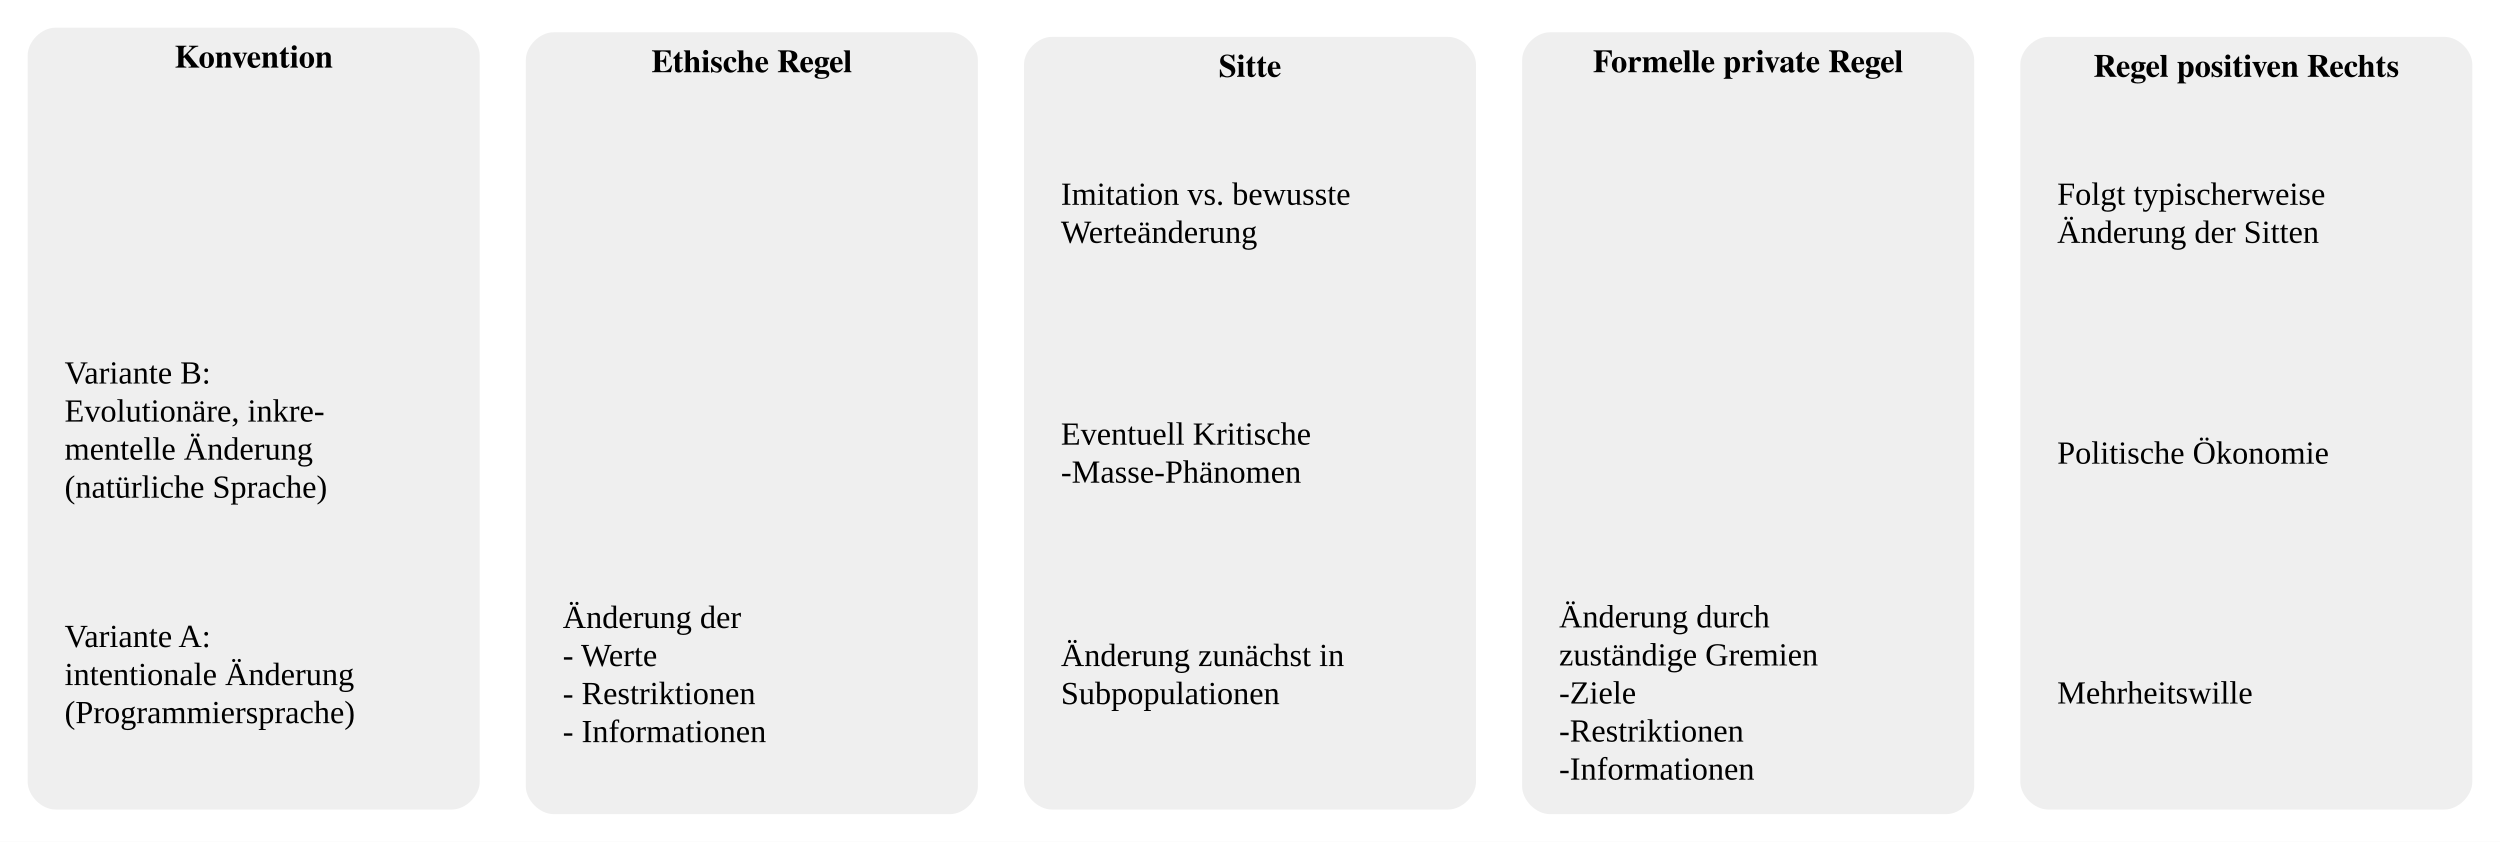
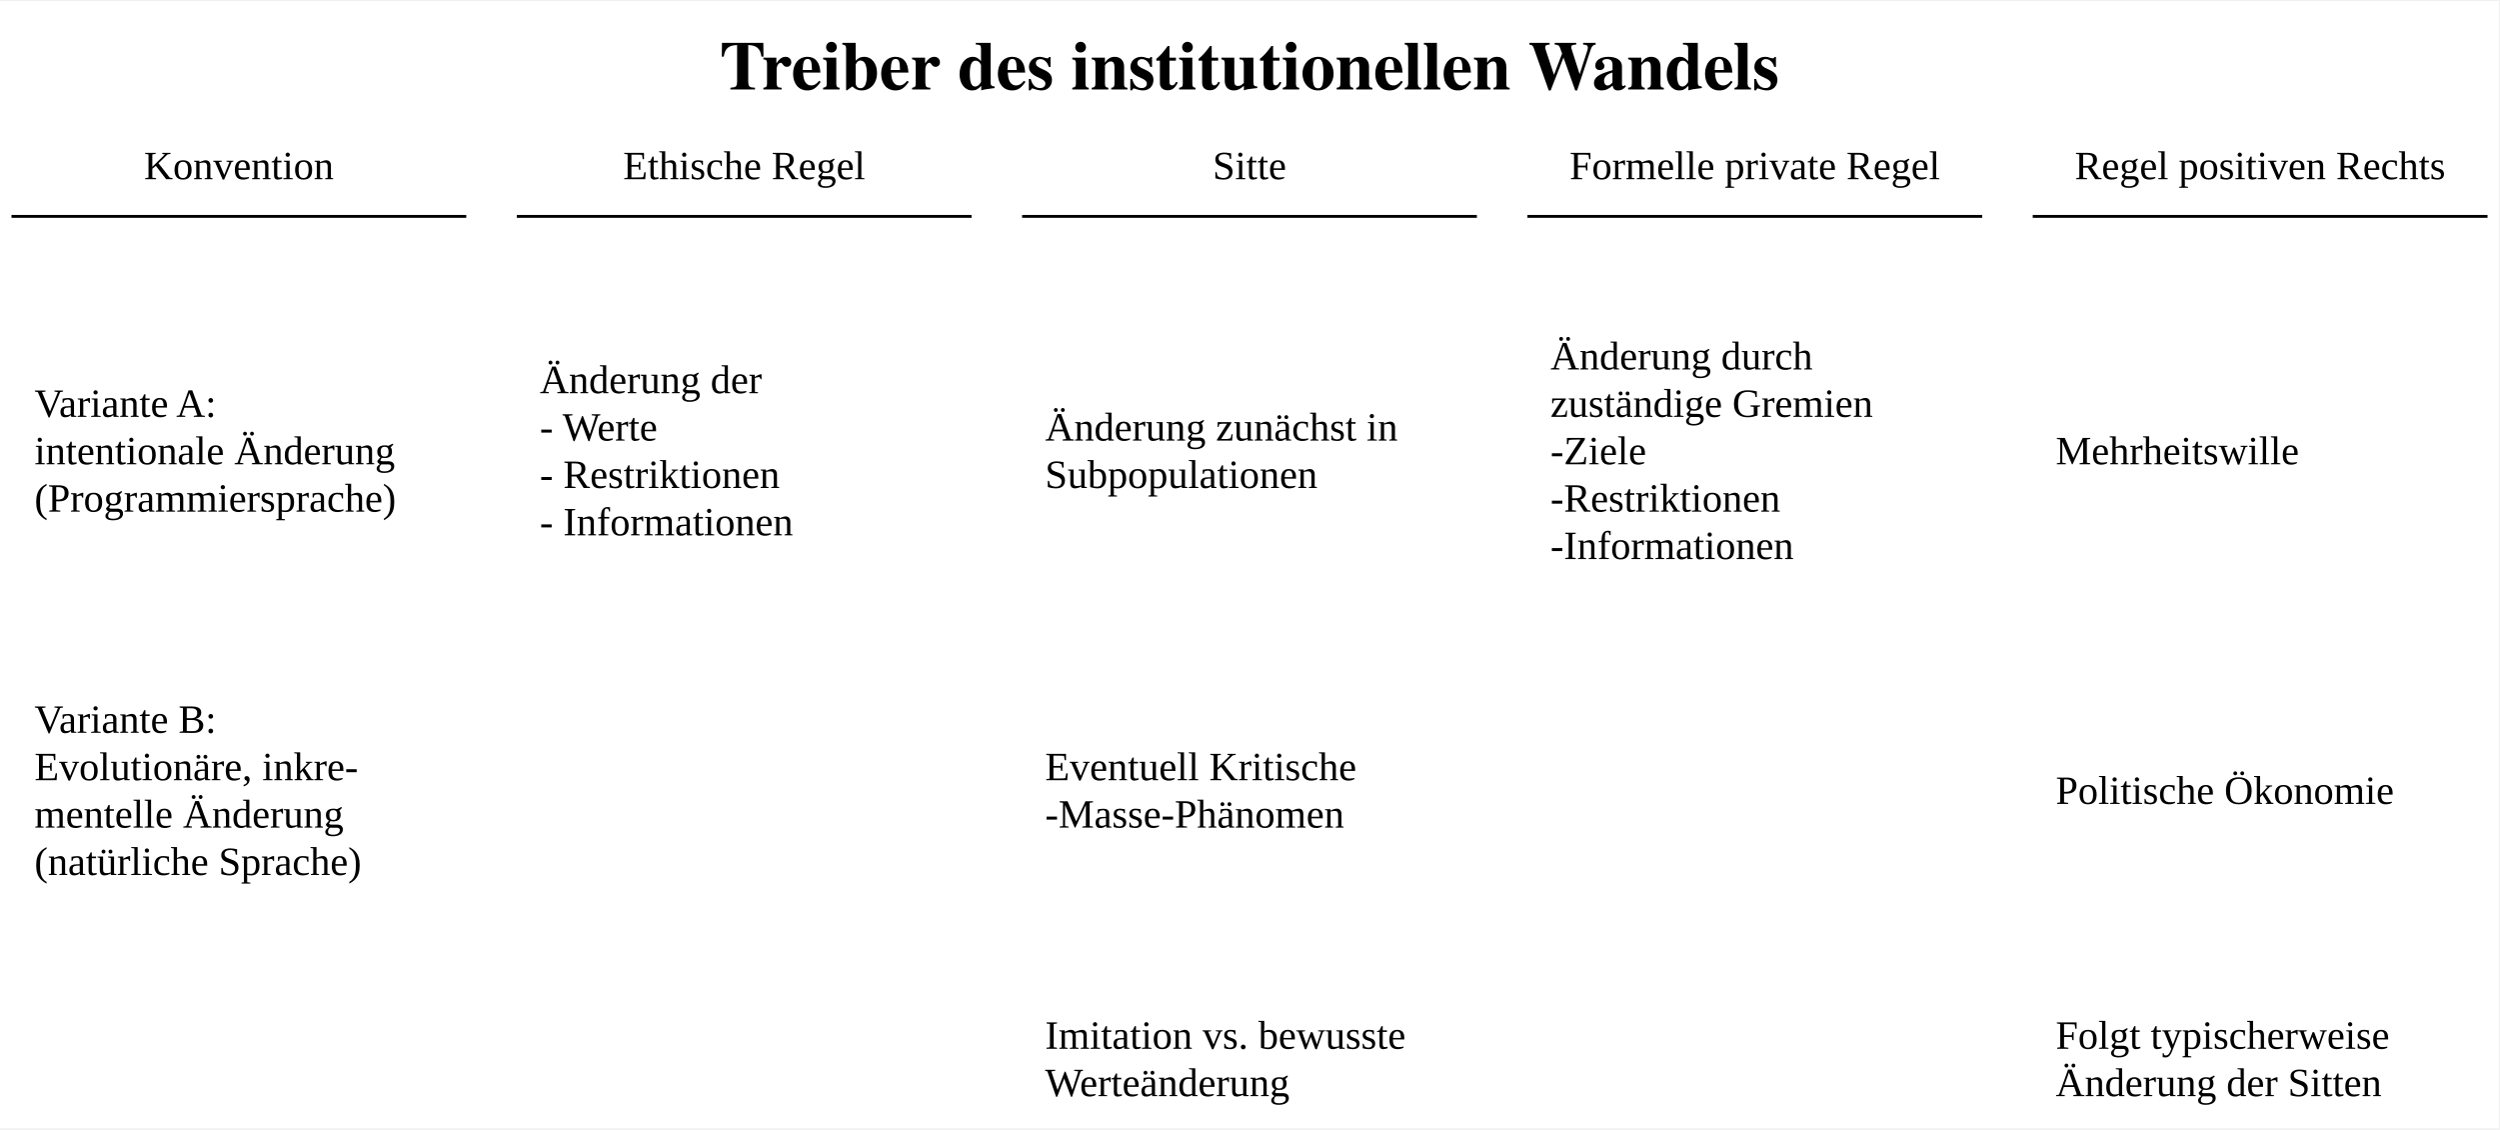
- <svg xmlns="http://www.w3.org/2000/svg" width="1084pt" height="365pt" viewBox="0.00 0.00 1084.00 365.00">
-   <g id="graph0" class="graph" transform="scale(1 1) rotate(0) translate(4 361)">
-     <polygon fill="white" stroke="none" points="-4,4 -4,-361 1080,-361 1080,4 -4,4" />
-     <g id="clust1" class="cluster">
-       <path fill="#efefef" stroke="blue" stroke-width="0" d="M20,-10C20,-10 192,-10 192,-10 198,-10 204,-16 204,-22 204,-22 204,-337 204,-337 204,-343 198,-349 192,-349 192,-349 20,-349 20,-349 14,-349 8,-343 8,-337 8,-337 8,-22 8,-22 8,-16 14,-10 20,-10" />
-       <text text-anchor="middle" x="106" y="-331.7" font-family="Times,serif" font-weight="bold" font-size="14.00">Konvention</text>
+ <svg xmlns="http://www.w3.org/2000/svg" width="870pt" height="393pt" viewBox="0.00 0.00 870.40 392.50">
+   <g id="graph0" class="graph" transform="scale(1 1) rotate(0) translate(4 388.5)">
+     <polygon fill="white" stroke="none" points="-4,4 -4,-388.5 866.4,-388.5 866.4,4 -4,4" />
+     <text text-anchor="middle" x="431.2" y="-357.7" font-family="Times,serif" font-weight="bold" font-size="24.00">Treiber des institutionellen Wandels</text>
+     <g id="node1" class="node">
+       <polygon fill="none" stroke="none" points="158.4,-349.5 0,-349.5 0,-313.5 158.4,-313.5 158.4,-349.5" />
+       <polyline fill="none" stroke="black" points="0,-313.5 158.4,-313.5" />
+       <text text-anchor="middle" x="79.2" y="-326.45" font-family="Times New Roman,serif" font-size="14.00">Konvention</text>
    </g>
-     <g id="clust2" class="cluster">
-       <path fill="#efefef" stroke="blue" stroke-width="0" d="M236,-8C236,-8 408,-8 408,-8 414,-8 420,-14 420,-20 420,-20 420,-335 420,-335 420,-341 414,-347 408,-347 408,-347 236,-347 236,-347 230,-347 224,-341 224,-335 224,-335 224,-20 224,-20 224,-14 230,-8 236,-8" />
-       <text text-anchor="middle" x="322" y="-329.7" font-family="Times,serif" font-weight="bold" font-size="14.00">Ethische Regel</text>
+     <g id="node6" class="node">
+       <text text-anchor="start" x="8" y="-243.7" font-family="Times New Roman,serif" font-size="14.00">Variante A:</text>
+       <text text-anchor="start" x="8" y="-227.2" font-family="Times New Roman,serif" font-size="14.00"> intentionale Änderung</text>
+       <text text-anchor="start" x="8" y="-210.7" font-family="Times New Roman,serif" font-size="14.00"> (Programmiersprache)</text>
    </g>
-     <g id="clust3" class="cluster">
-       <path fill="#efefef" stroke="blue" stroke-width="0" d="M452,-10C452,-10 624,-10 624,-10 630,-10 636,-16 636,-22 636,-22 636,-333 636,-333 636,-339 630,-345 624,-345 624,-345 452,-345 452,-345 446,-345 440,-339 440,-333 440,-333 440,-22 440,-22 440,-16 446,-10 452,-10" />
-       <text text-anchor="middle" x="538" y="-327.7" font-family="Times,serif" font-weight="bold" font-size="14.00">Sitte</text>
+     <g id="node2" class="node">
+       <polygon fill="none" stroke="none" points="334.4,-349.5 176,-349.5 176,-313.5 334.4,-313.5 334.4,-349.5" />
+       <polyline fill="none" stroke="black" points="176,-313.5 334.4,-313.5" />
+       <text text-anchor="middle" x="255.2" y="-326.45" font-family="Times New Roman,serif" font-size="14.00">Ethische Regel</text>
    </g>
-     <g id="clust4" class="cluster">
-       <path fill="#efefef" stroke="blue" stroke-width="0" d="M668,-8C668,-8 840,-8 840,-8 846,-8 852,-14 852,-20 852,-20 852,-335 852,-335 852,-341 846,-347 840,-347 840,-347 668,-347 668,-347 662,-347 656,-341 656,-335 656,-335 656,-20 656,-20 656,-14 662,-8 668,-8" />
-       <text text-anchor="middle" x="754" y="-329.7" font-family="Times,serif" font-weight="bold" font-size="14.00">Formelle private Regel</text>
+     <g id="node7" class="node">
+       <text text-anchor="start" x="184" y="-251.95" font-family="Times New Roman,serif" font-size="14.00">Änderung der</text>
+       <text text-anchor="start" x="184" y="-235.45" font-family="Times New Roman,serif" font-size="14.00"> - Werte</text>
+       <text text-anchor="start" x="184" y="-218.95" font-family="Times New Roman,serif" font-size="14.00"> - Restriktionen</text>
+       <text text-anchor="start" x="184" y="-202.45" font-family="Times New Roman,serif" font-size="14.00"> - Informationen</text>
    </g>
-     <g id="clust5" class="cluster">
-       <path fill="#efefef" stroke="blue" stroke-width="0" d="M884,-10C884,-10 1056,-10 1056,-10 1062,-10 1068,-16 1068,-22 1068,-22 1068,-333 1068,-333 1068,-339 1062,-345 1056,-345 1056,-345 884,-345 884,-345 878,-345 872,-339 872,-333 872,-333 872,-22 872,-22 872,-16 878,-10 884,-10" />
-       <text text-anchor="middle" x="970" y="-327.7" font-family="Times,serif" font-weight="bold" font-size="14.00">Regel positiven Rechts</text>
+     <g id="node3" class="node">
+       <polygon fill="none" stroke="none" points="510.4,-349.5 352,-349.5 352,-313.5 510.4,-313.5 510.4,-349.5" />
+       <polyline fill="none" stroke="black" points="352,-313.5 510.4,-313.5" />
+       <text text-anchor="middle" x="431.2" y="-326.45" font-family="Times New Roman,serif" font-size="14.00">Sitte</text>
    </g>
-     <g id="node1" class="node">
-       <text text-anchor="start" x="24" y="-80.45" font-family="Times New Roman,serif" font-size="14.00">Variante A:</text>
-       <text text-anchor="start" x="24" y="-63.95" font-family="Times New Roman,serif" font-size="14.00"> intentionale Änderung</text>
-       <text text-anchor="start" x="24" y="-47.45" font-family="Times New Roman,serif" font-size="14.00"> (Programmiersprache)</text>
+     <g id="node8" class="node">
+       <text text-anchor="start" x="360" y="-235.45" font-family="Times New Roman,serif" font-size="14.00">Änderung zunächst in </text>
+       <text text-anchor="start" x="360" y="-218.95" font-family="Times New Roman,serif" font-size="14.00"> Subpopulationen</text>
    </g>
    <g id="node4" class="node">
-       <text text-anchor="start" x="240" y="-88.7" font-family="Times New Roman,serif" font-size="14.00">Änderung der</text>
-       <text text-anchor="start" x="240" y="-72.2" font-family="Times New Roman,serif" font-size="14.00"> - Werte</text>
-       <text text-anchor="start" x="240" y="-55.7" font-family="Times New Roman,serif" font-size="14.00"> - Restriktionen</text>
-       <text text-anchor="start" x="240" y="-39.2" font-family="Times New Roman,serif" font-size="14.00"> - Informationen</text>
+       <polygon fill="none" stroke="none" points="686.4,-349.5 528,-349.5 528,-313.5 686.4,-313.5 686.4,-349.5" />
+       <polyline fill="none" stroke="black" points="528,-313.5 686.4,-313.5" />
+       <text text-anchor="middle" x="607.2" y="-326.45" font-family="Times New Roman,serif" font-size="14.00">Formelle private Regel</text>
    </g>
-     <g id="node2" class="node">
-       <text text-anchor="start" x="24" y="-194.7" font-family="Times New Roman,serif" font-size="14.00">Variante B:</text>
-       <text text-anchor="start" x="24" y="-178.2" font-family="Times New Roman,serif" font-size="14.00"> Evolutionäre, inkre-</text>
-       <text text-anchor="start" x="24" y="-161.7" font-family="Times New Roman,serif" font-size="14.00"> mentelle Änderung</text>
-       <text text-anchor="start" x="24" y="-145.2" font-family="Times New Roman,serif" font-size="14.00"> (natürliche Sprache)</text>
+     <g id="node9" class="node">
+       <text text-anchor="start" x="536" y="-260.2" font-family="Times New Roman,serif" font-size="14.00">Änderung durch</text>
+       <text text-anchor="start" x="536" y="-243.7" font-family="Times New Roman,serif" font-size="14.00"> zuständige Gremien</text>
+       <text text-anchor="start" x="536" y="-227.2" font-family="Times New Roman,serif" font-size="14.00"> -Ziele</text>
+       <text text-anchor="start" x="536" y="-210.7" font-family="Times New Roman,serif" font-size="14.00"> -Restriktionen</text>
+       <text text-anchor="start" x="536" y="-194.2" font-family="Times New Roman,serif" font-size="14.00"> -Informationen</text>
    </g>
-     <g id="node7" class="node">
-       <text text-anchor="start" x="456" y="-72.2" font-family="Times New Roman,serif" font-size="14.00">Änderung zunächst in </text>
-       <text text-anchor="start" x="456" y="-55.7" font-family="Times New Roman,serif" font-size="14.00"> Subpopulationen</text>
+     <g id="node5" class="node">
+       <polygon fill="none" stroke="none" points="862.4,-349.5 704,-349.5 704,-313.5 862.4,-313.5 862.4,-349.5" />
+       <polyline fill="none" stroke="black" points="704,-313.5 862.4,-313.5" />
+       <text text-anchor="middle" x="783.2" y="-326.45" font-family="Times New Roman,serif" font-size="14.00">Regel positiven Rechts</text>
    </g>
    <g id="node10" class="node">
-       <text text-anchor="start" x="672" y="-88.95" font-family="Times New Roman,serif" font-size="14.00">Änderung durch</text>
-       <text text-anchor="start" x="672" y="-72.45" font-family="Times New Roman,serif" font-size="14.00"> zuständige Gremien</text>
-       <text text-anchor="start" x="672" y="-55.95" font-family="Times New Roman,serif" font-size="14.00"> -Ziele</text>
-       <text text-anchor="start" x="672" y="-39.45" font-family="Times New Roman,serif" font-size="14.00"> -Restriktionen</text>
-       <text text-anchor="start" x="672" y="-22.95" font-family="Times New Roman,serif" font-size="14.00">-Informationen</text>
+       <text text-anchor="start" x="712" y="-227.2" font-family="Times New Roman,serif" font-size="14.00">Mehrheitswille</text>
    </g>
-     <g id="node8" class="node">
-       <text text-anchor="start" x="456" y="-168.2" font-family="Times New Roman,serif" font-size="14.00">Eventuell Kritische</text>
-       <text text-anchor="start" x="456" y="-151.7" font-family="Times New Roman,serif" font-size="14.00"> -Masse-Phänomen</text>
+     <g id="node11" class="node">
+       <text text-anchor="start" x="8" y="-133.7" font-family="Times New Roman,serif" font-size="14.00">Variante B:</text>
+       <text text-anchor="start" x="8" y="-117.2" font-family="Times New Roman,serif" font-size="14.00"> Evolutionäre, inkre-</text>
+       <text text-anchor="start" x="8" y="-100.7" font-family="Times New Roman,serif" font-size="14.00"> mentelle Änderung</text>
+       <text text-anchor="start" x="8" y="-84.2" font-family="Times New Roman,serif" font-size="14.00"> (natürliche Sprache)</text>
    </g>
-     <g id="node9" class="node">
-       <text text-anchor="start" x="456" y="-272.2" font-family="Times New Roman,serif" font-size="14.00">Imitation vs. bewusste</text>
-       <text text-anchor="start" x="456" y="-255.7" font-family="Times New Roman,serif" font-size="14.00"> Werteänderung</text>
+     <g id="node12" class="node">
+       <text text-anchor="start" x="360" y="-117.2" font-family="Times New Roman,serif" font-size="14.00">Eventuell Kritische</text>
+       <text text-anchor="start" x="360" y="-100.7" font-family="Times New Roman,serif" font-size="14.00"> -Masse-Phänomen</text>
    </g>
    <g id="node13" class="node">
-       <text text-anchor="start" x="888" y="-55.95" font-family="Times New Roman,serif" font-size="14.00">Mehrheitswille</text>
+       <text text-anchor="start" x="712" y="-108.95" font-family="Times New Roman,serif" font-size="14.00">Politische Ökonomie</text>
    </g>
    <g id="node14" class="node">
-       <text text-anchor="start" x="888" y="-159.95" font-family="Times New Roman,serif" font-size="14.00">Politische Ökonomie</text>
+       <text text-anchor="start" x="360" y="-23.7" font-family="Times New Roman,serif" font-size="14.00">Imitation vs. bewusste</text>
+       <text text-anchor="start" x="360" y="-7.2" font-family="Times New Roman,serif" font-size="14.00"> Werteänderung</text>
    </g>
    <g id="node15" class="node">
-       <text text-anchor="start" x="888" y="-272.2" font-family="Times New Roman,serif" font-size="14.00">Folgt typischerweise</text>
-       <text text-anchor="start" x="888" y="-255.7" font-family="Times New Roman,serif" font-size="14.00"> Änderung der Sitten</text>
+       <text text-anchor="start" x="712" y="-23.7" font-family="Times New Roman,serif" font-size="14.00">Folgt typischerweise</text>
+       <text text-anchor="start" x="712" y="-7.2" font-family="Times New Roman,serif" font-size="14.00"> Änderung der Sitten</text>
    </g>
  </g>
</svg>
